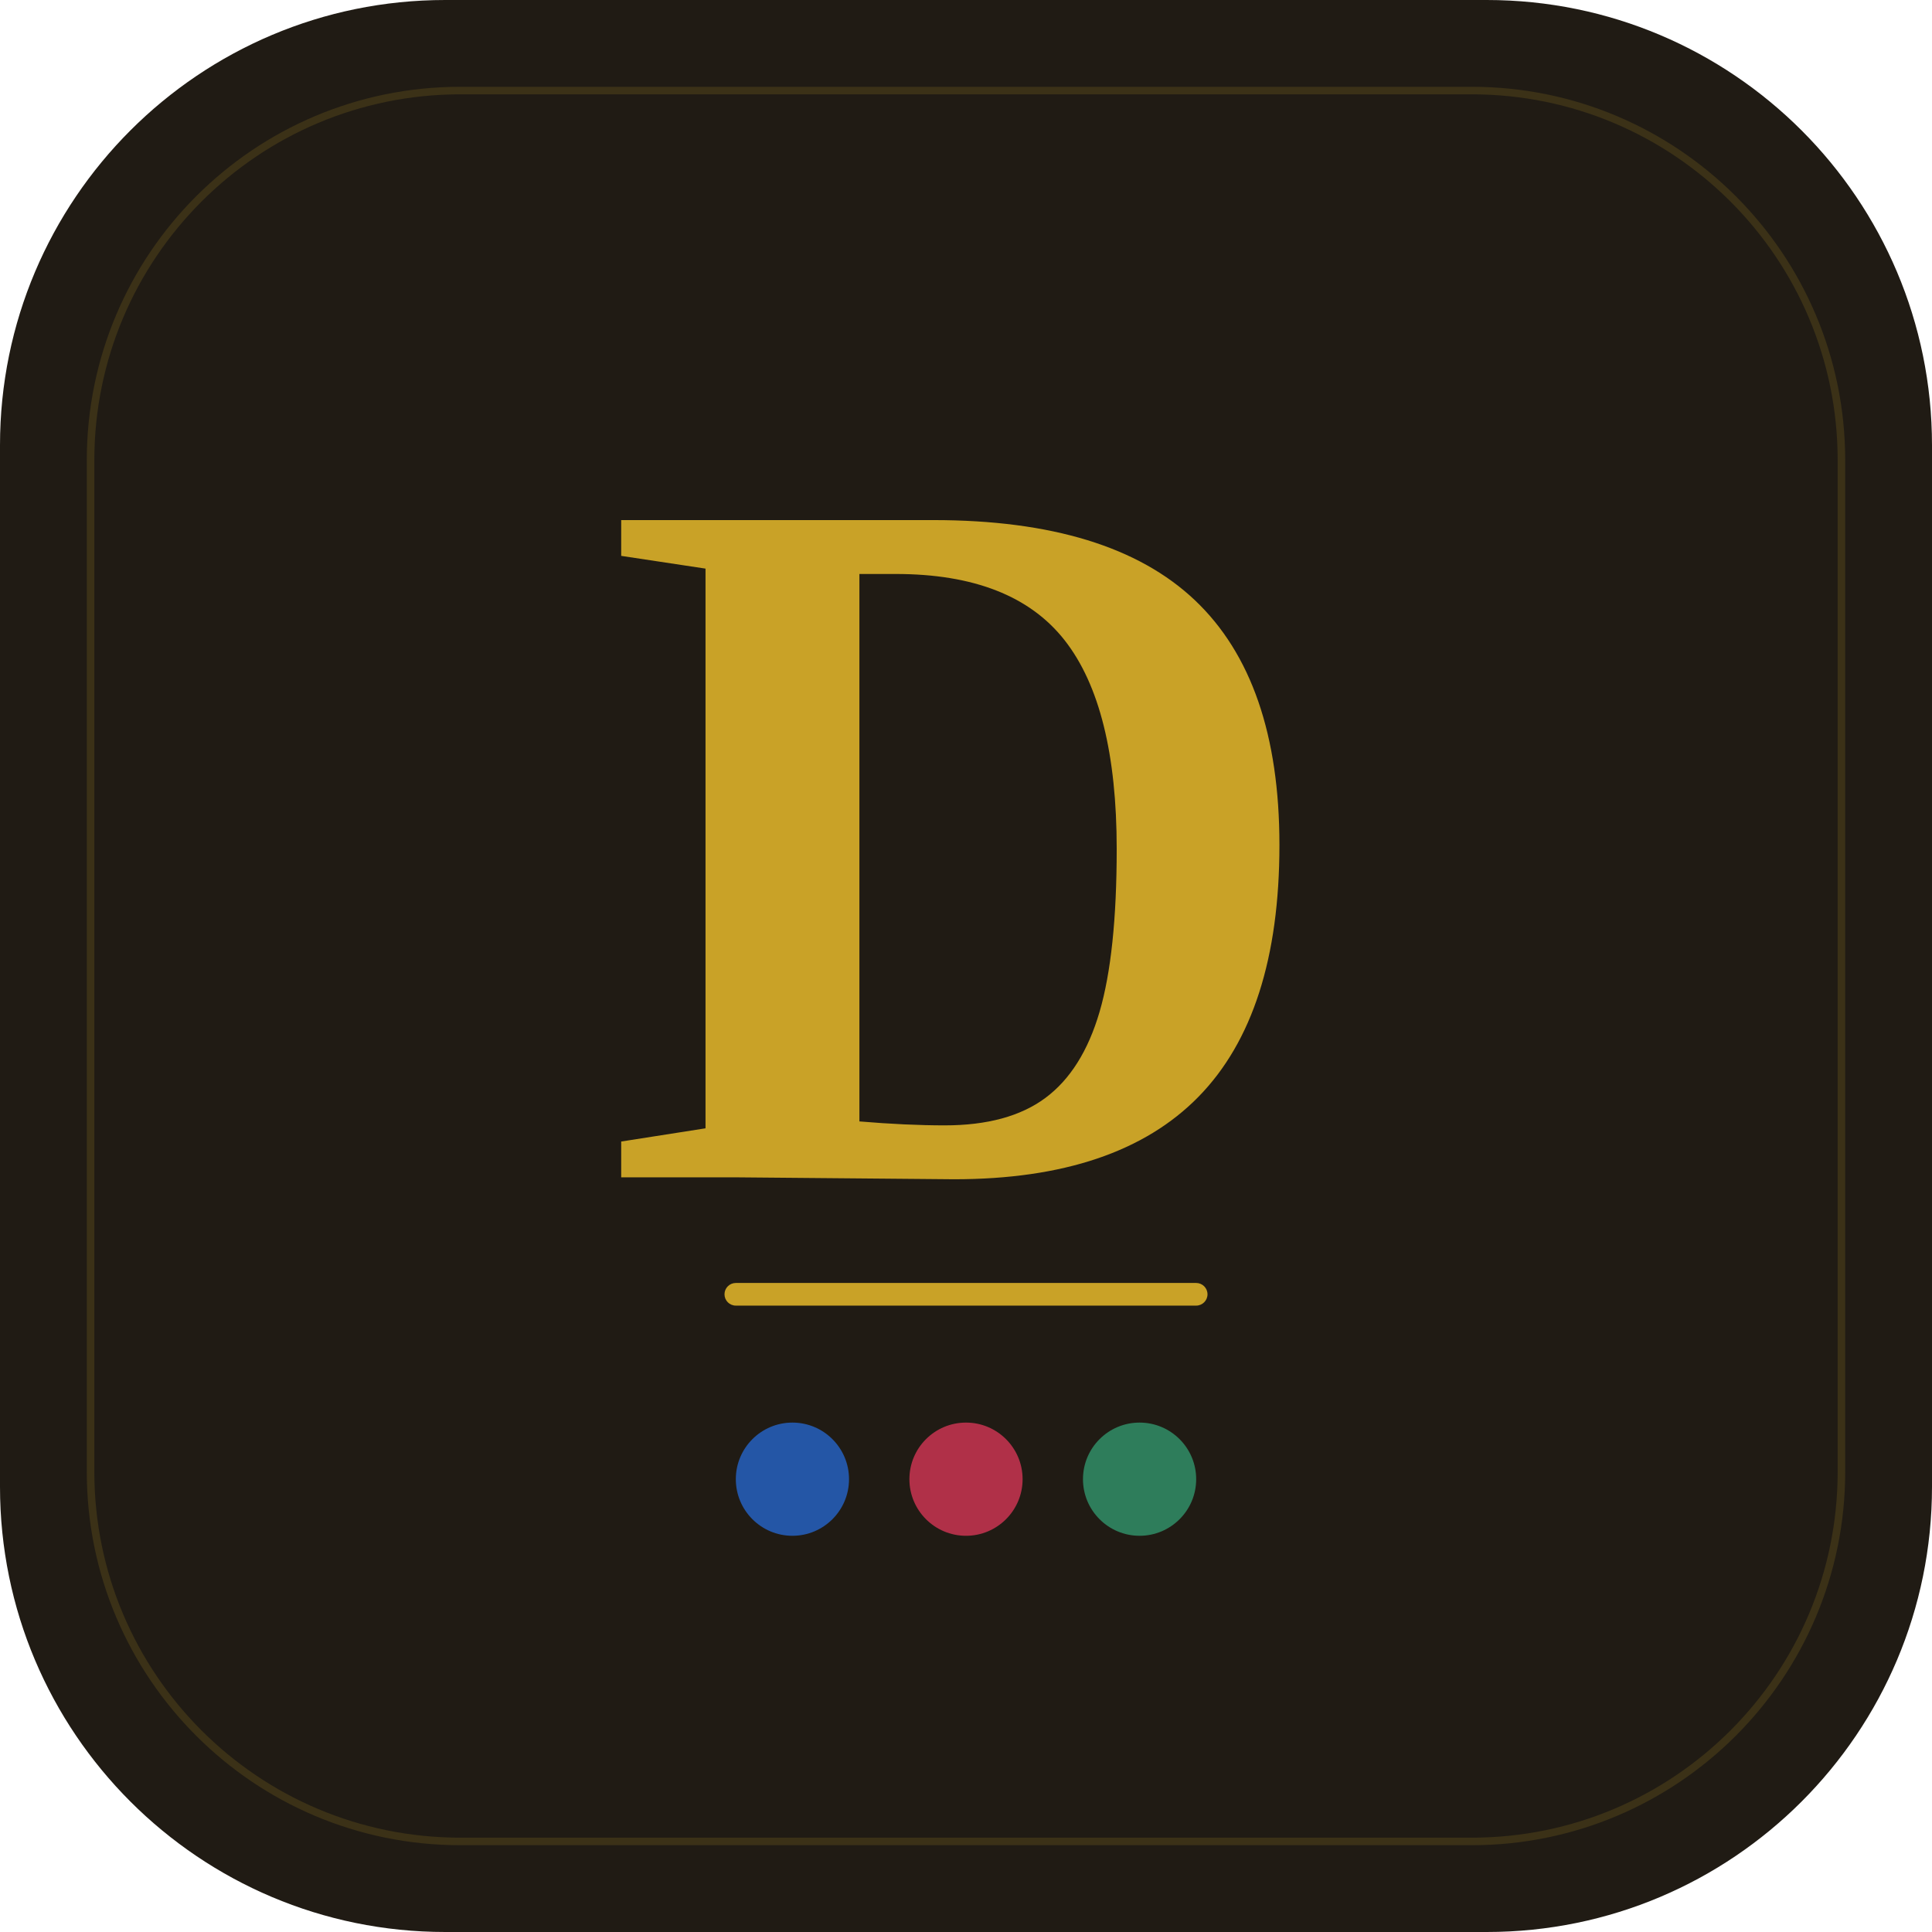
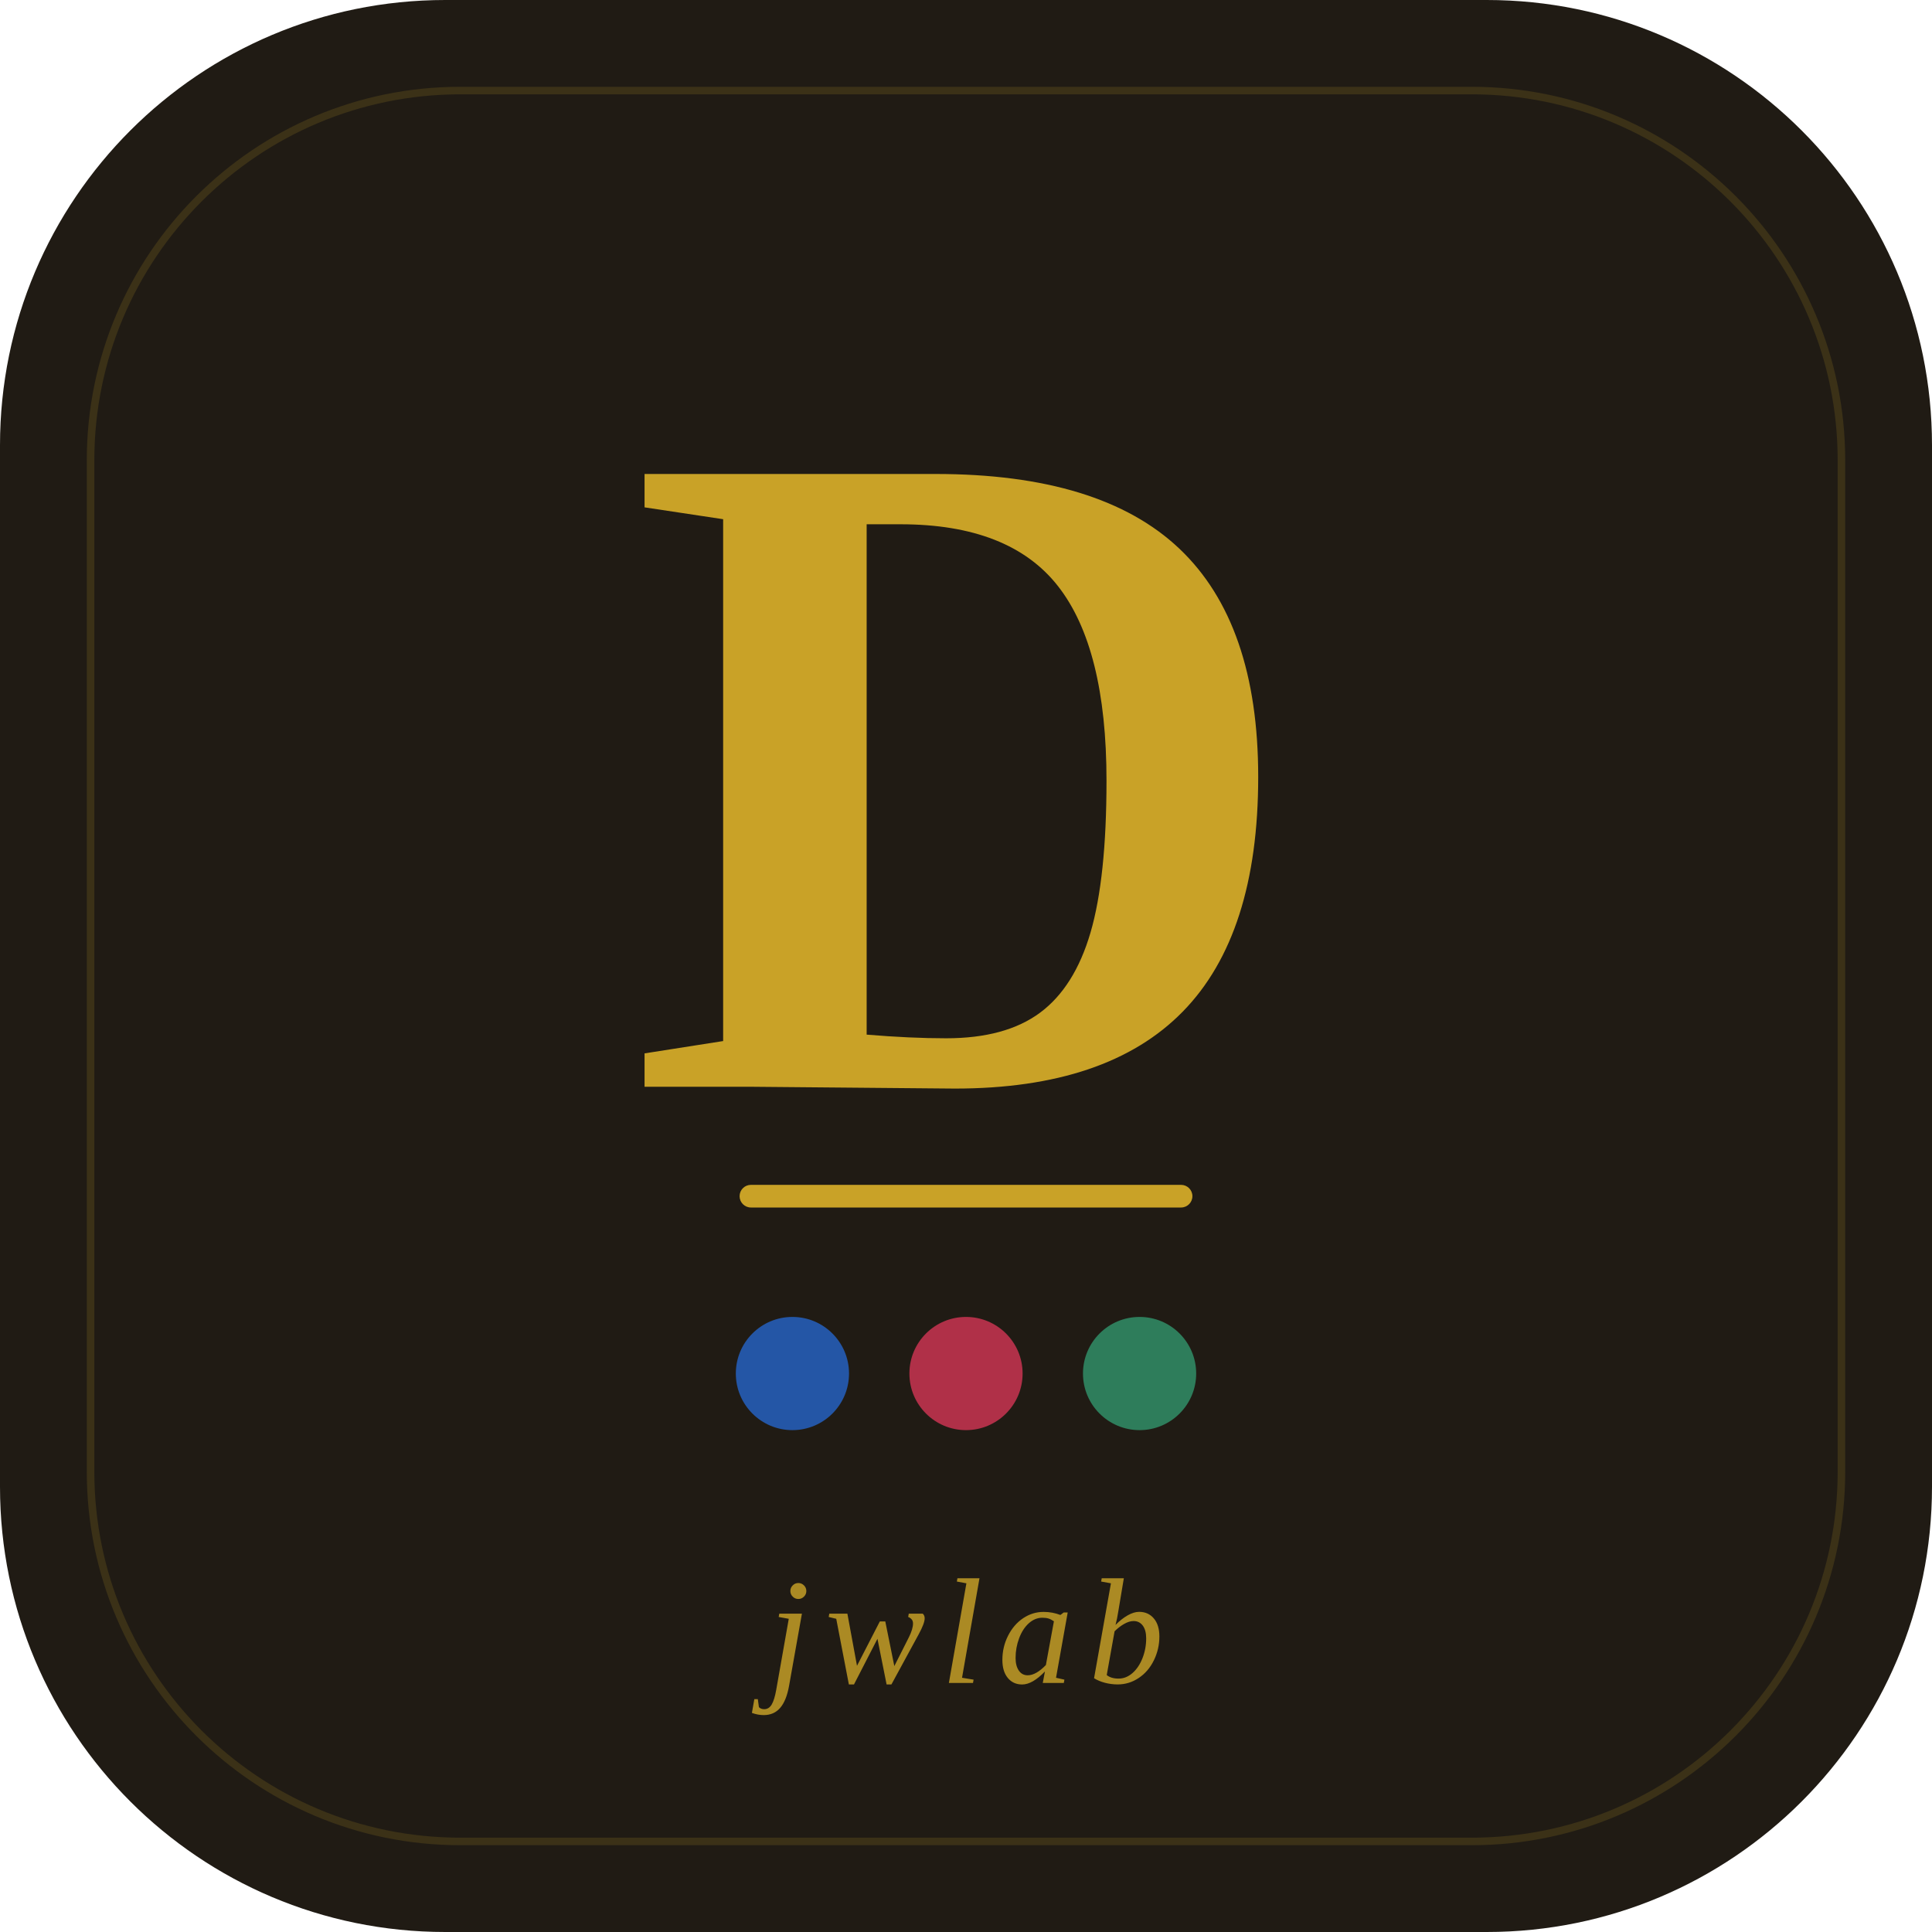
<svg xmlns="http://www.w3.org/2000/svg" width="512" height="512" viewBox="0 0 512 512">
  <rect x="0" y="0" width="512" height="512" rx="118" fill="#201B14" />
  <rect x="24" y="24" width="464" height="464" rx="98" fill="none" stroke="#C9A227" stroke-opacity="0.16" stroke-width="2" />
-   <text x="256" y="312" font-family="Georgia, 'Times New Roman', serif" font-size="266" font-weight="700" fill="#C9A227" text-anchor="middle">D</text>
-   <rect x="192" y="340" width="128" height="6" rx="3" fill="#C9A227" />
-   <circle cx="210" cy="392" r="15" fill="#2456A6" />
-   <circle cx="256" cy="392" r="15" fill="#B03048" />
-   <circle cx="302" cy="392" r="15" fill="#2E7D5B" />
+   <text x="256" y="288" font-family="Georgia, 'Times New Roman', serif" font-size="248" font-weight="700" fill="#C9A227" text-anchor="middle">D</text>
+   <rect x="196" y="314" width="120" height="6" rx="3" fill="#C9A227" />
+   <circle cx="210" cy="364" r="15" fill="#2456A6" />
+   <circle cx="256" cy="364" r="15" fill="#B03048" />
+   <circle cx="302" cy="364" r="15" fill="#2E7D5B" />
+   <text x="256" y="446" font-family="Georgia, 'Times New Roman', serif" font-size="40" font-style="italic" fill="#C9A227" fill-opacity="0.82" text-anchor="middle" letter-spacing="4">jwlab</text>
</svg>
